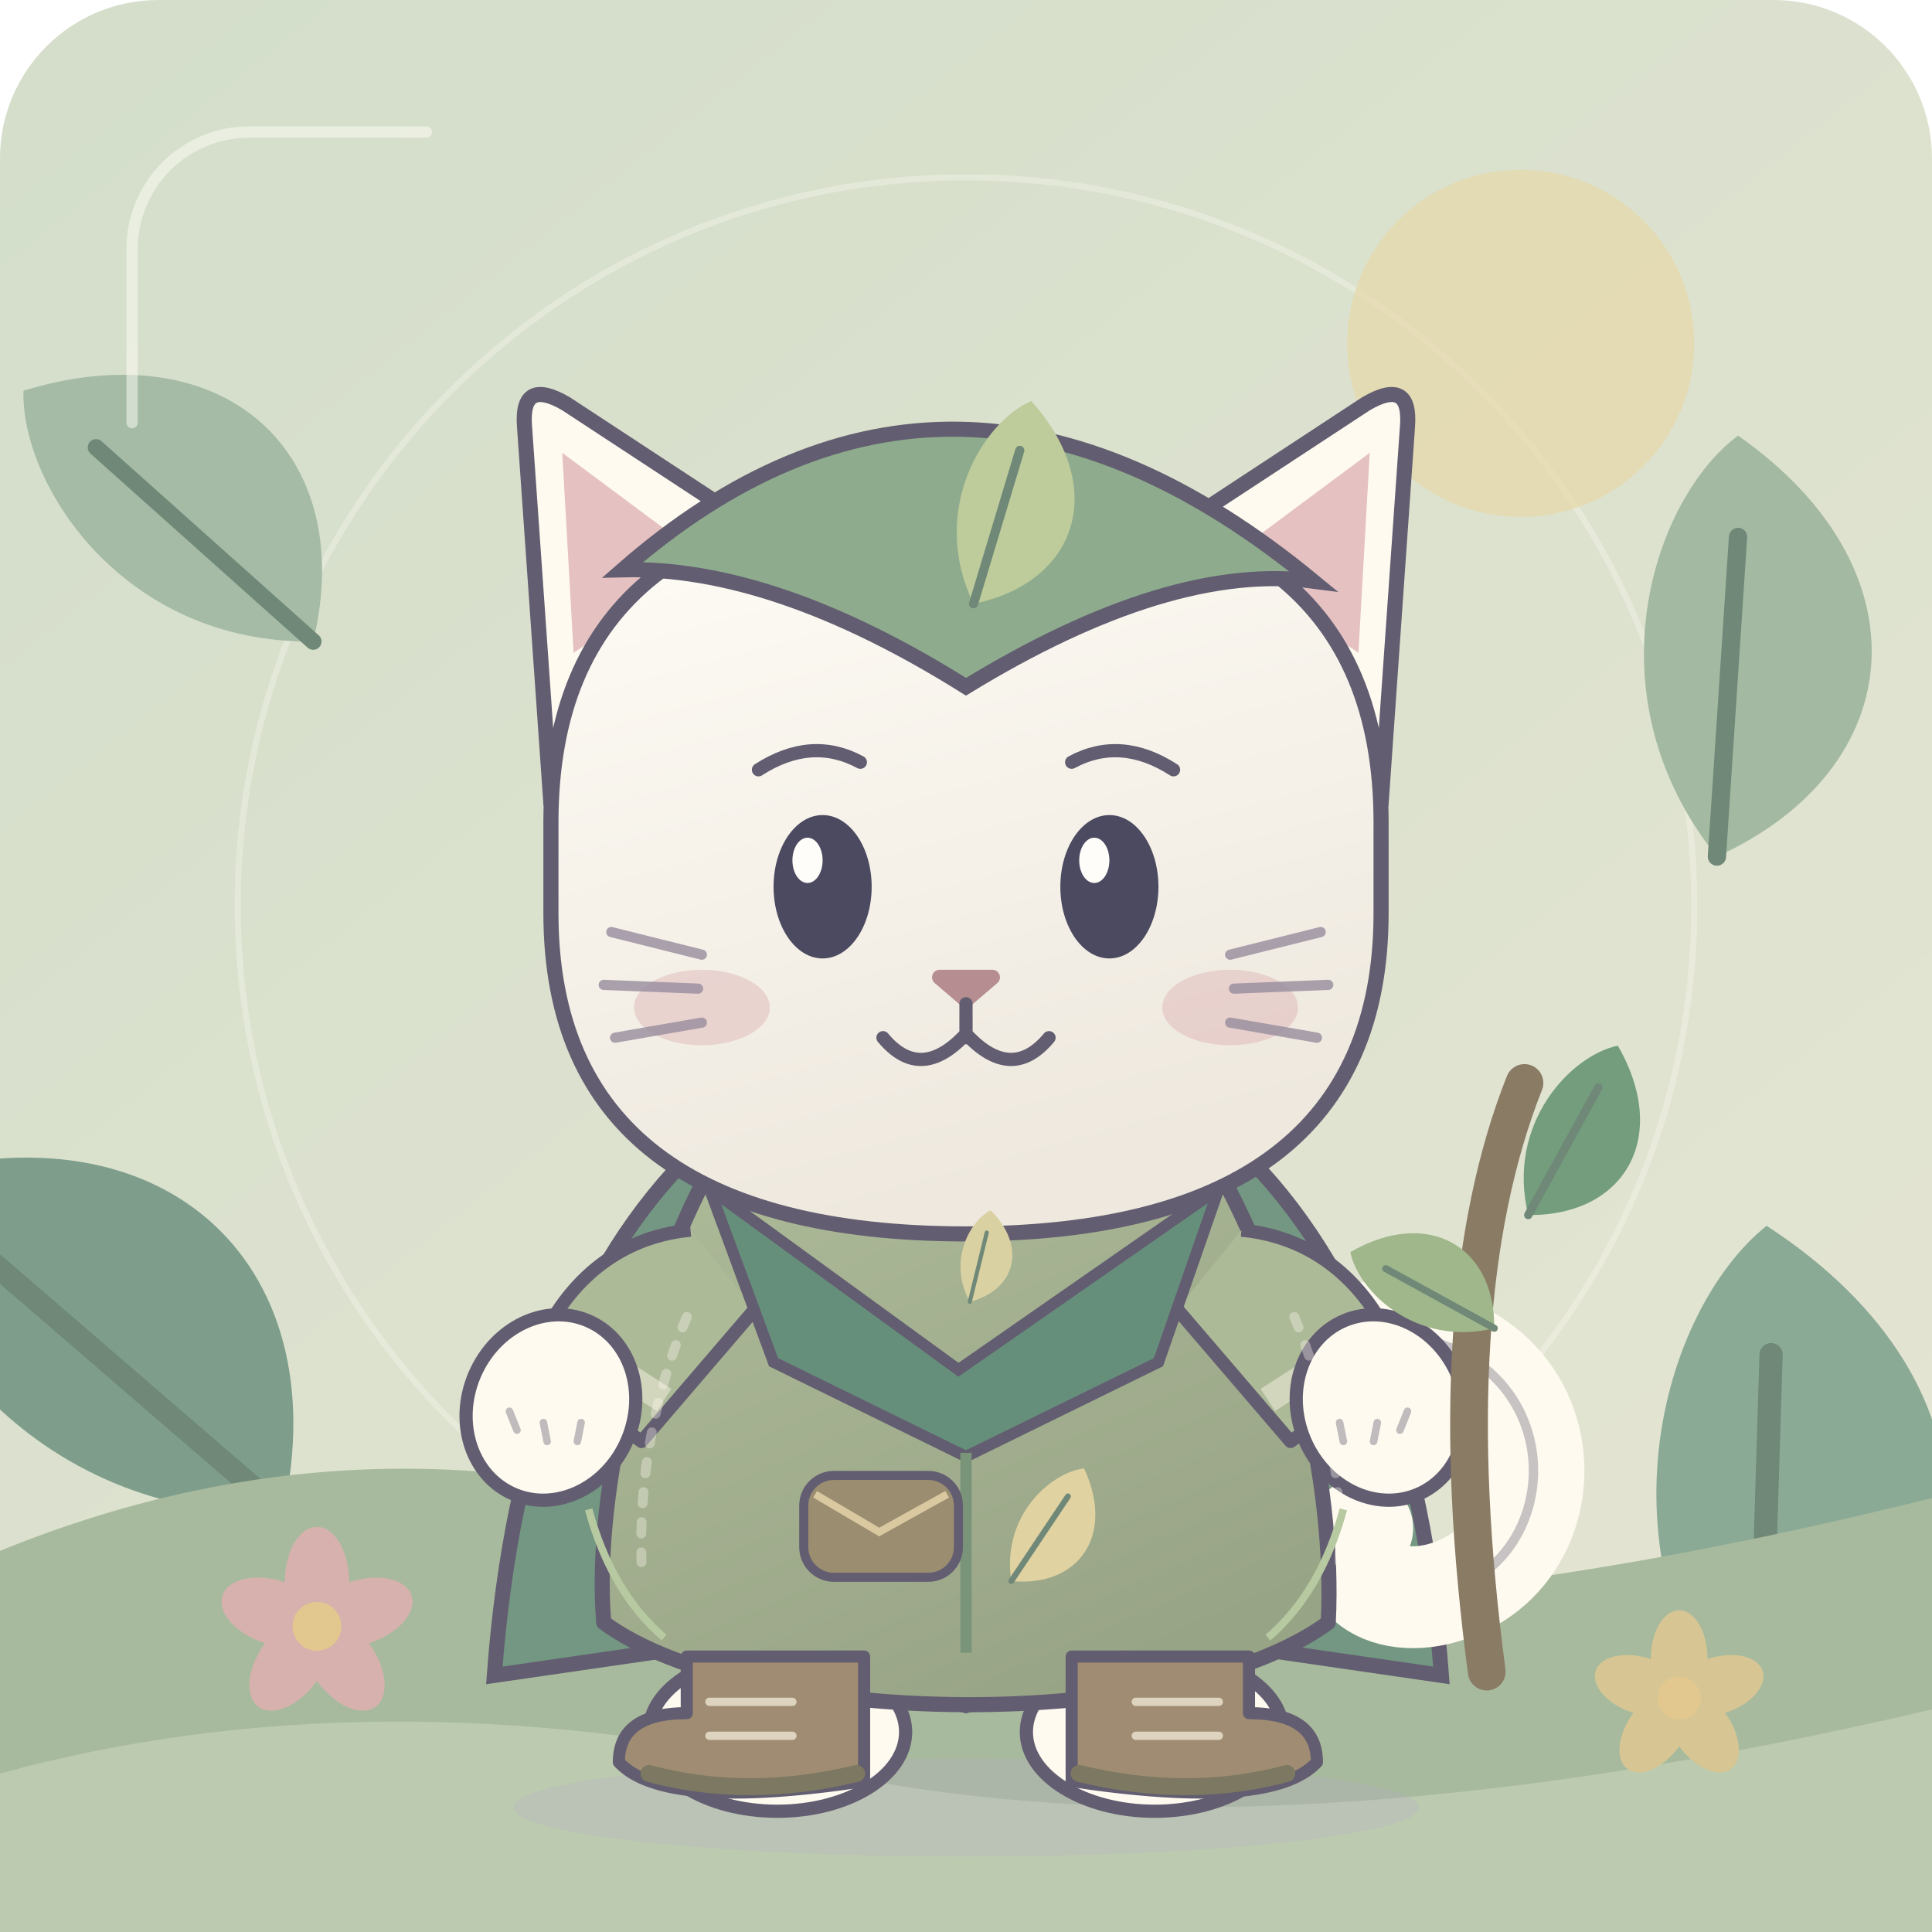
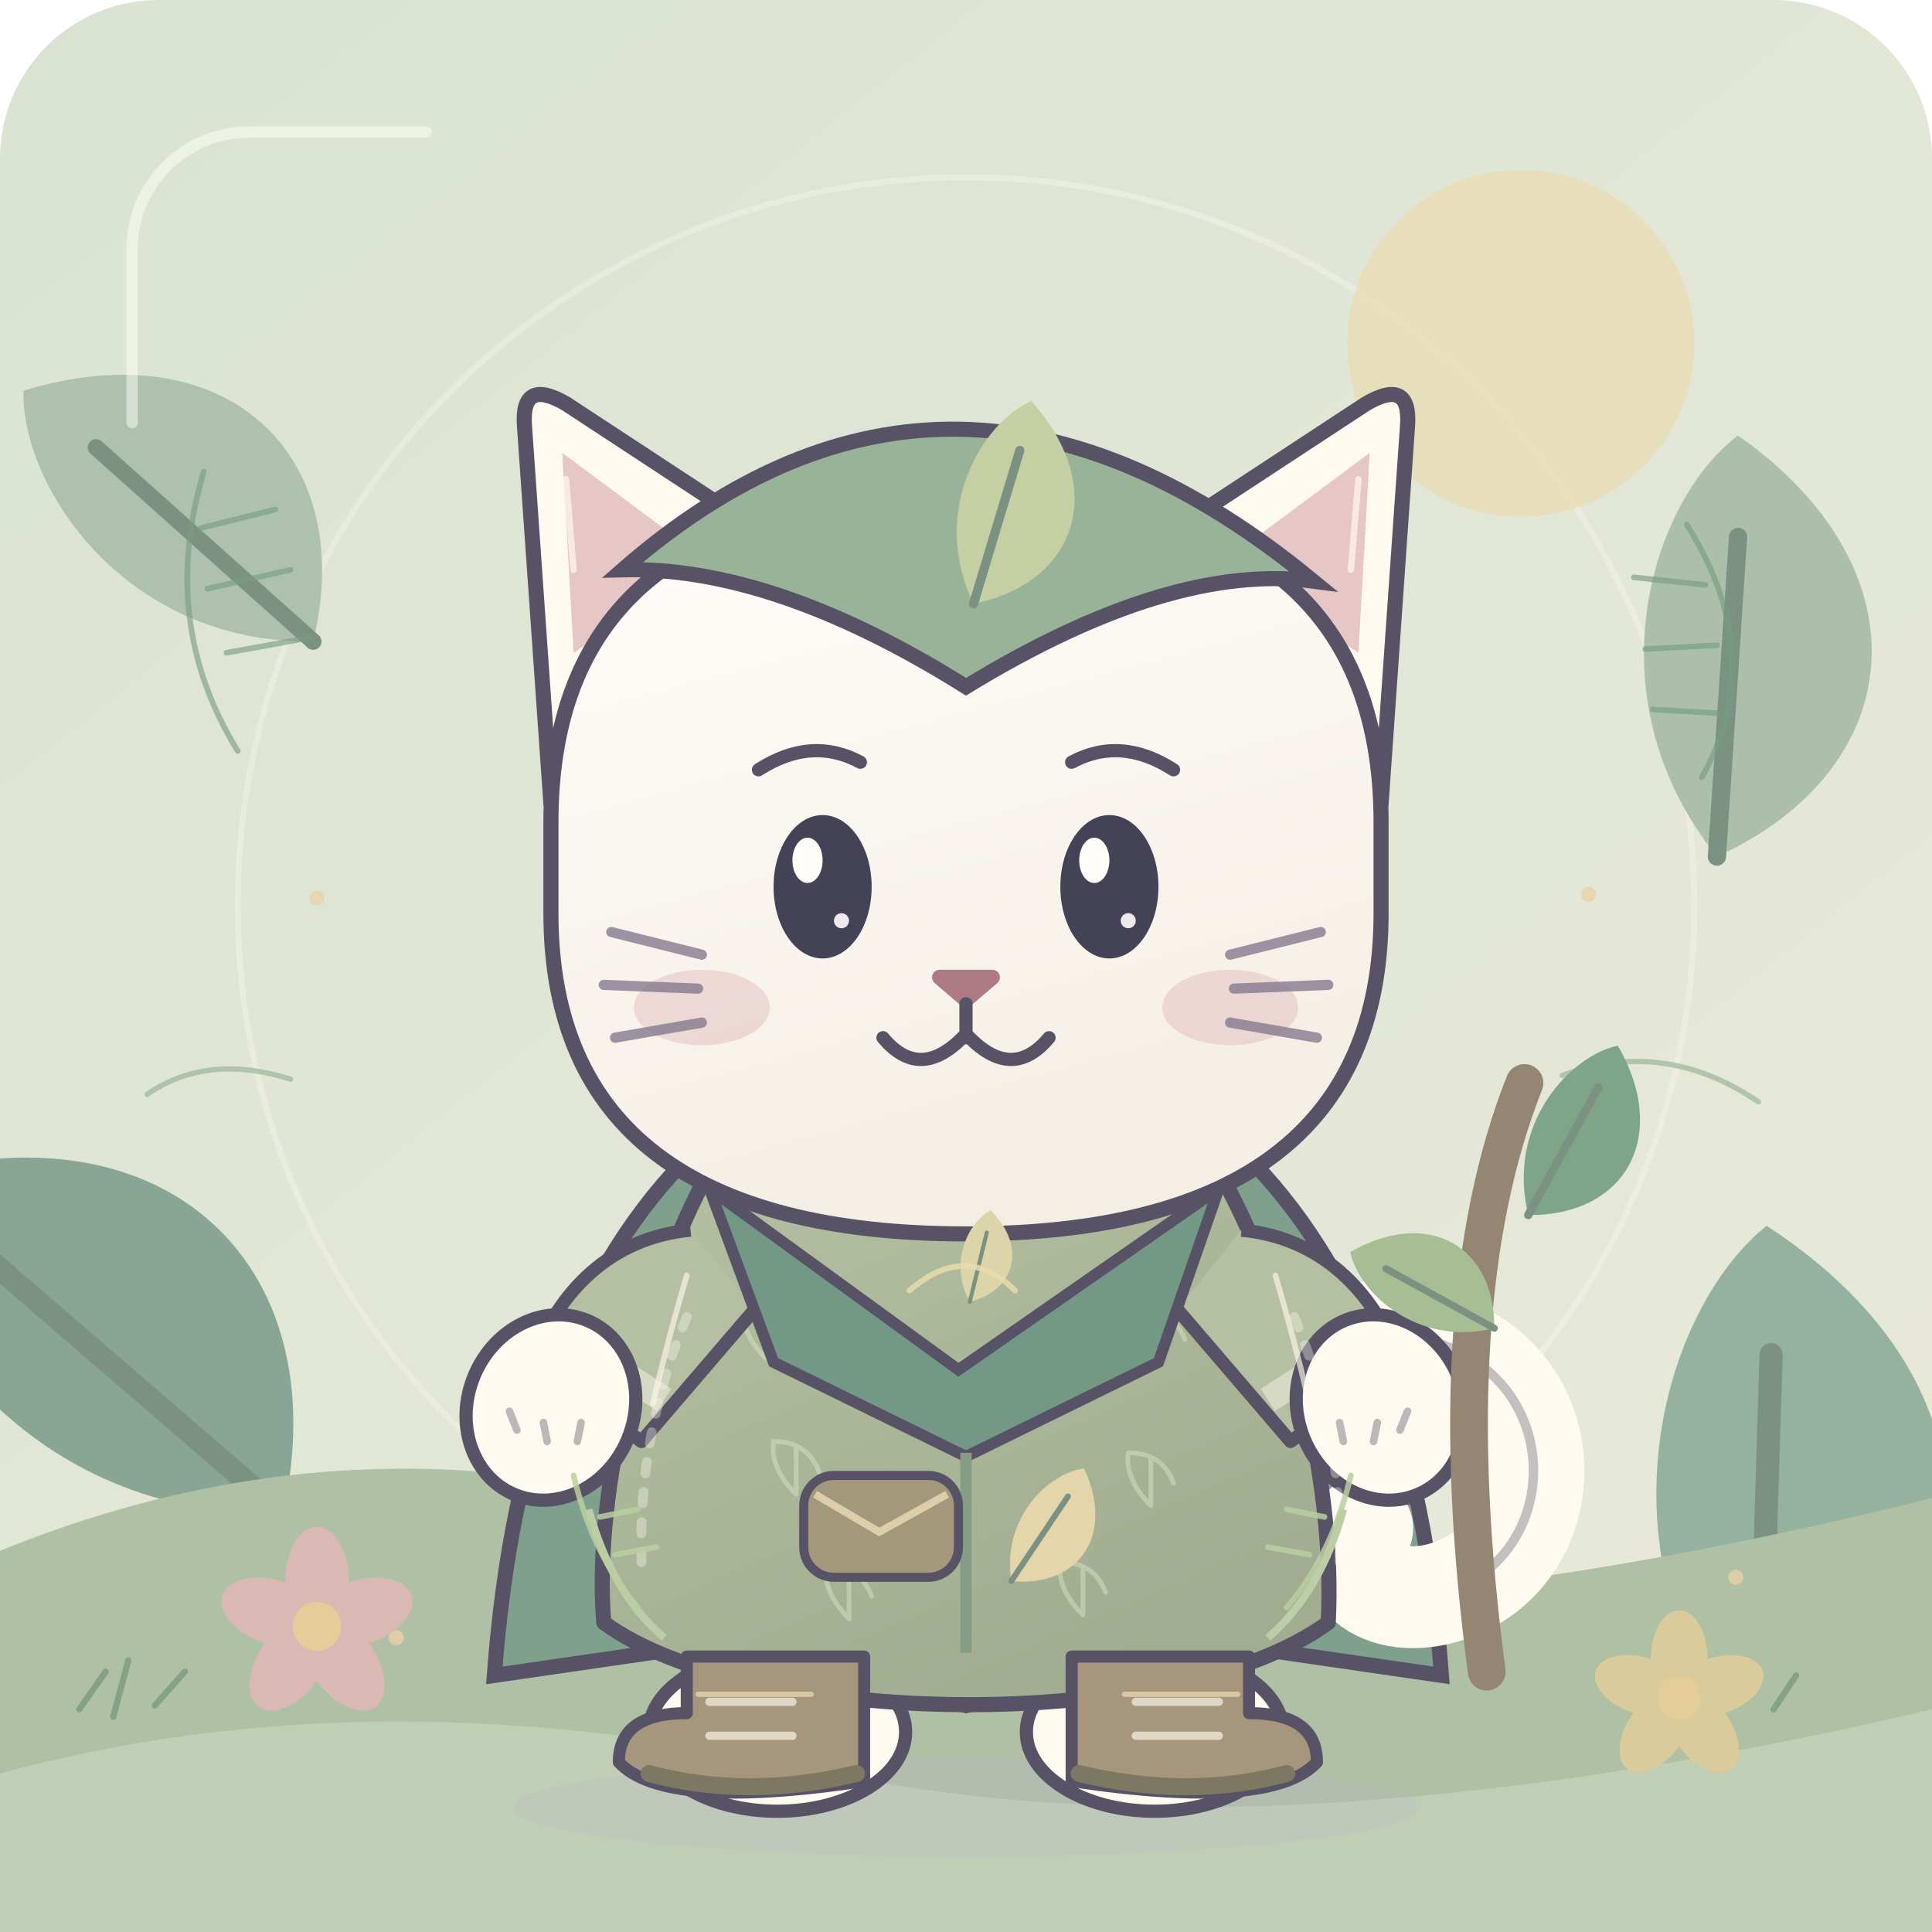
<svg xmlns="http://www.w3.org/2000/svg" width="512" height="512" viewBox="0 0 512 512" role="img" aria-labelledby="title">
  <defs>
    <linearGradient id="bg" x2=".8" y2="1">
-       <stop stop-color="#d3deca" />
-       <stop offset="1" stop-color="#e4e5d2" />
+       <stop stop-color="#dae3d2" />
+       <stop offset="1" stop-color="#e8e9d9" />
    </linearGradient>
    <linearGradient id="fur" x2=".3" y2="1">
-       <stop stop-color="#fffdf7" />
-       <stop offset="1" stop-color="#eee8de" />
+       <stop stop-color="#fffefa" />
+       <stop offset="1" stop-color="#f4eee5" />
    </linearGradient>
    <linearGradient id="shine" x2="1" y2="1">
      <stop stop-color="#fff" stop-opacity=".7" />
      <stop offset="1" stop-color="#fff" stop-opacity="0" />
    </linearGradient>
  </defs>
  <rect width="512" height="512" rx="42" fill="url(#bg)" />
  <circle cx="256" cy="240" r="193" fill="none" stroke="#fffdf6" stroke-width="1.6" opacity=".3" />
-   <circle cx="403" cy="91" r="46" fill="#e7d9aa" opacity=".7" />
+   <circle cx="403" cy="91" r="46" fill="#e9dcb1" opacity=".7" />
  <g transform="translate(83 170) rotate(-17) scale(2)">
-     <path d="M0 0C-24-7-31-31-27-43 1-43 13-22 0 0Z" fill="#a5bba6" />
-     <path d="M0 0-20-33" fill="none" stroke="#6f8877" stroke-width="2.2" stroke-linecap="round" />
+     <path d="M0 0C-24-7-31-31-27-43 1-43 13-22 0 0Z" fill="#adc1ae" />
+     <path d="M0 0-20-33" fill="none" stroke="#7b9283" stroke-width="2.2" stroke-linecap="round" />
  </g>
  <g transform="translate(455 227) rotate(35) scale(2.2)">
-     <path d="M0 0C-24-7-31-31-27-43 1-43 13-22 0 0Z" fill="#a4b9a2" />
-     <path d="M0 0-20-33" fill="none" stroke="#6f8877" stroke-width="2.2" stroke-linecap="round" />
+     <path d="M0 0C-24-7-31-31-27-43 1-43 13-22 0 0Z" fill="#acbfaa" />
+     <path d="M0 0-20-33" fill="none" stroke="#7b9283" stroke-width="2.2" stroke-linecap="round" />
  </g>
  <g transform="translate(75 401) rotate(-18) scale(2.7)">
-     <path d="M0 0C-24-7-31-31-27-43 1-43 13-22 0 0Z" fill="#7e9d8b" />
-     <path d="M0 0-20-33" fill="none" stroke="#6f8877" stroke-width="2.2" stroke-linecap="round" />
+     <path d="M0 0C-24-7-31-31-27-43 1-43 13-22 0 0Z" fill="#89a595" />
+     <path d="M0 0-20-33" fill="none" stroke="#7b9283" stroke-width="2.2" stroke-linecap="round" />
  </g>
  <g transform="translate(466 467) rotate(33) scale(2.8)">
-     <path d="M0 0C-24-7-31-31-27-43 1-43 13-22 0 0Z" fill="#8baa96" />
-     <path d="M0 0-20-33" fill="none" stroke="#6f8877" stroke-width="2.2" stroke-linecap="round" />
+     <path d="M0 0C-24-7-31-31-27-43 1-43 13-22 0 0Z" fill="#95b19f" />
+     <path d="M0 0-20-33" fill="none" stroke="#7b9283" stroke-width="2.2" stroke-linecap="round" />
  </g>
  <g transform="translate(103 484) rotate(-46) scale(1.7)">
-     <path d="M0 0C-24-7-31-31-27-43 1-43 13-22 0 0Z" fill="#b6c49d" />
-     <path d="M0 0-20-33" fill="none" stroke="#6f8877" stroke-width="2.2" stroke-linecap="round" />
+     <path d="M0 0C-24-7-31-31-27-43 1-43 13-22 0 0Z" fill="#bcc9a5" />
+     <path d="M0 0-20-33" fill="none" stroke="#7b9283" stroke-width="2.2" stroke-linecap="round" />
  </g>
-   <path d="M0 411Q103 369 207 408T512 397V512H0Z" fill="#a8ba9d" />
+   <path d="M0 411Q103 369 207 408T512 397V512H0Z" fill="#afc0a5" />
  <path d="M0 470Q99 443 216 469T512 453V512H0Z" fill="#fffdf4" opacity=".23" />
-   <ellipse cx="256" cy="479" rx="120" ry="13" fill="#b6abc7" opacity=".25" />
+   <g>
+     <path d="M54 125q-12 40 9 74m-10-59 20-5m-18 21 22-5m-17 22 22-4" fill="none" stroke="#779c7f" stroke-width="1.5" opacity="0.62" stroke-linecap="round" stroke-linejoin="round" />
+     <path d="M447 139q22 35 4 67m1-51-19-2m22 18-19 1m19 17-17-1" fill="none" stroke="#779c7f" stroke-width="1.5" opacity="0.65" stroke-linecap="round" stroke-linejoin="round" />
+     <path d="M21 453l7-10m2 12 4-15m7 12 8-9m397 11 3-14m7 13 8-12m6 12 6-9" fill="none" stroke="#729679" stroke-width="1.65" opacity="0.7" stroke-linecap="round" stroke-linejoin="round" />
+     <path d="M39 290q16-11 38-4m337-1q27-10 52 7" fill="none" stroke="#8eae8c" stroke-width="1.4" opacity="0.6" stroke-linecap="round" stroke-linejoin="round" />
+     <circle cx="84" cy="238" r="2" fill="#e9d2a7" opacity="0.8" />
+     <circle cx="421" cy="237" r="2" fill="#e9d2a7" opacity="0.8" />
+     <circle cx="105" cy="434" r="2" fill="#e9d2a7" opacity="0.8" />
+     <circle cx="460" cy="418" r="2" fill="#e9d2a7" opacity="0.8" />
+   </g>
+   <ellipse cx="256" cy="479" rx="120" ry="13" fill="#bcb2cc" opacity=".25" />
  <defs>
    <linearGradient id="coat" x2=".6" y2="1">
-       <stop stop-color="#adba98" />
-       <stop offset="1" stop-color="#98a486" />
+       <stop stop-color="#b4c0a1" />
+       <stop offset="1" stop-color="#a1ac90" />
    </linearGradient>
  </defs>
-   <path d="M184 305q-46 45-53 139l62-9 63 17 64-17 62 9q-7-94-53-139Z" fill="#739782" stroke="#625d70" stroke-width="4" />
+   <path d="M184 305q-46 45-53 139l62-9 63 17 64-17 62 9q-7-94-53-139Z" fill="#7fa08d" stroke="#575266" stroke-width="4" />
  <path d="M332 359c78-26 91 44 56 61-19 9-35-2-27-15" fill="none" stroke="#fffaf0" stroke-width="27" stroke-linecap="round" />
-   <path d="M332 359c78-26 91 44 56 61" fill="none" stroke="#625d70" stroke-width="2.5" stroke-linecap="round" opacity=".35" />
-   <ellipse cx="206" cy="459" rx="34" ry="21" fill="#fffaf0" stroke="#625d70" stroke-width="3.5" />
-   <ellipse cx="306" cy="459" rx="34" ry="21" fill="#fffaf0" stroke="#625d70" stroke-width="3.5" />
-   <path d="M186 314c-15 29-29 80-26 116 38 28 151 30 192 0 2-39-11-86-27-116Z" fill="url(#coat)" stroke="#625d70" stroke-width="4" stroke-linejoin="round" />
-   <path d="M183 326c-21 2-35 16-42 35l29 21 30-35m129-21c21 2 35 16 42 35l-29 21-30-35" fill="#adba98" stroke="#625d70" stroke-width="3.5" stroke-linejoin="round" />
-   <path d="m145 351 31 20m160 0 31-20" stroke="#fff8ec" stroke-width="7" opacity=".45" />
-   <ellipse cx="146" cy="373" rx="22" ry="25" transform="rotate(23 146 373)" fill="#fffaf0" stroke="#625d70" stroke-width="3.5" />
-   <ellipse cx="366" cy="373" rx="22" ry="25" transform="rotate(-23 366 373)" fill="#fffaf0" stroke="#625d70" stroke-width="3.5" />
-   <path d="m135 374 2 5m7-2 1 5m9-5-1 5m202-5 1 5m9-5-1 5m9-8-2 5M193 460h24m79 0h23" stroke="#625d70" stroke-width="2" opacity=".4" stroke-linecap="round" />
+   <path d="M332 359c78-26 91 44 56 61" fill="none" stroke="#575266" stroke-width="2.5" stroke-linecap="round" opacity=".35" />
+   <ellipse cx="206" cy="459" rx="34" ry="21" fill="#fffaf0" stroke="#575266" stroke-width="3.5" />
+   <ellipse cx="306" cy="459" rx="34" ry="21" fill="#fffaf0" stroke="#575266" stroke-width="3.5" />
+   <path d="M186 314c-15 29-29 80-26 116 38 28 151 30 192 0 2-39-11-86-27-116Z" fill="url(#coat)" stroke="#575266" stroke-width="4" stroke-linejoin="round" />
+   <defs>
+     <clipPath id="fabric-panel">
+       <path d="M186 314c-15 29-29 80-26 116 38 28 151 30 192 0 2-39-11-86-27-116Z" />
+     </clipPath>
+   </defs>
+   <g clip-path="url(#fabric-panel)">
+     <path d="M203 360q-7-7-6-14 9 0 12 8m-6 6v-12" fill="none" stroke="#d4e3bf" stroke-width="1.25" opacity="0.52" stroke-linecap="round" stroke-linejoin="round" />
+     <path d="M308 361q-7-7-6-14 9 0 12 8m-6 6v-12" fill="none" stroke="#d4e3bf" stroke-width="1.25" opacity="0.52" stroke-linecap="round" stroke-linejoin="round" />
+     <path d="M211 396q-7-7-6-14 9 0 12 8m-6 6v-12" fill="none" stroke="#d4e3bf" stroke-width="1.25" opacity="0.52" stroke-linecap="round" stroke-linejoin="round" />
+     <path d="M305 399q-7-7-6-14 9 0 12 8m-6 6v-12" fill="none" stroke="#d4e3bf" stroke-width="1.25" opacity="0.52" stroke-linecap="round" stroke-linejoin="round" />
+     <path d="M225 429q-7-7-6-14 9 0 12 8m-6 6v-12" fill="none" stroke="#d4e3bf" stroke-width="1.25" opacity="0.52" stroke-linecap="round" stroke-linejoin="round" />
+     <path d="M287 428q-7-7-6-14 9 0 12 8m-6 6v-12" fill="none" stroke="#d4e3bf" stroke-width="1.25" opacity="0.52" stroke-linecap="round" stroke-linejoin="round" />
+   </g>
+   <path d="M183 326c-21 2-35 16-42 35l29 21 30-35m129-21c21 2 35 16 42 35l-29 21-30-35" fill="#b4c0a1" stroke="#575266" stroke-width="3.5" stroke-linejoin="round" />
+   <path d="m145 351 31 20m160 0 31-20" stroke="#fff9ee" stroke-width="7" opacity=".45" />
+   <ellipse cx="146" cy="373" rx="22" ry="25" transform="rotate(23 146 373)" fill="#fffaf0" stroke="#575266" stroke-width="3.5" />
+   <ellipse cx="366" cy="373" rx="22" ry="25" transform="rotate(-23 366 373)" fill="#fffaf0" stroke="#575266" stroke-width="3.5" />
+   <path d="m135 374 2 5m7-2 1 5m9-5-1 5m202-5 1 5m9-5-1 5m9-8-2 5M193 460h24m79 0h23" stroke="#575266" stroke-width="2" opacity=".4" stroke-linecap="round" />
  <path d="M182 349q-13 31-12 65m173-65q13 31 12 65" fill="none" stroke="#fffaf0" stroke-width="2.6" opacity=".35" stroke-dasharray="3 5" stroke-linecap="round" />
-   <path d="m188 315 66 48 69-48-16 46-51 25-51-25Z" fill="#668f7b" stroke="#625d70" stroke-width="3" />
-   <path d="M256 385v53" stroke="#7a9479" stroke-width="3" />
+   <path d="m188 315 66 48 69-48-16 46-51 25-51-25Z" fill="#739986" stroke="#575266" stroke-width="3" />
+   <path d="M256 385v53" stroke="#859d84" stroke-width="3" />
  <g transform="translate(268 419) rotate(65) scale(0.7)">
-     <path d="M0 0C-24-7-31-31-27-43 1-43 13-22 0 0Z" fill="#e1d2a2" />
-     <path d="M0 0-20-33" fill="none" stroke="#6f8877" stroke-width="2.2" stroke-linecap="round" />
+     <path d="M0 0C-24-7-31-31-27-43 1-43 13-22 0 0Z" fill="#e4d6aa" />
+     <path d="M0 0-20-33" fill="none" stroke="#7b9283" stroke-width="2.2" stroke-linecap="round" />
  </g>
-   <path d="M146 213 139 113q-1-13 11-6l64 42Z" fill="#fffaf0" stroke="#625d70" stroke-width="4" stroke-linejoin="round" />
-   <path d="m298 149 64-42q12-7 11 6l-7 100Z" fill="#fffaf0" stroke="#625d70" stroke-width="4" stroke-linejoin="round" />
-   <path d="m152 173-3-53 39 29Z" fill="#d9a9ac" opacity=".68" />
-   <path d="m324 149 39-29-3 53Z" fill="#d9a9ac" opacity=".68" />
-   <path d="M146 218c0-58 36-87 110-87s110 29 110 87v24c0 57-38 85-110 85s-110-28-110-85Z" fill="url(#fur)" stroke="#625d70" stroke-width="4" />
-   <path d="m238 150 9 16 9-15 9 15 9-16" fill="none" stroke="#b8aec5" stroke-width="5" stroke-linecap="round" stroke-linejoin="round" opacity=".65" />
-   <path d="M201 204q14-9 27-2m56 0q13-7 27 2" fill="none" stroke="#625d70" stroke-width="3.5" stroke-linecap="round" />
-   <ellipse cx="218" cy="235" rx="13" ry="19" fill="#4c4a60" />
-   <ellipse cx="294" cy="235" rx="13" ry="19" fill="#4c4a60" />
+   <path d="M146 213 139 113q-1-13 11-6l64 42Z" fill="#fffaf0" stroke="#575266" stroke-width="4" stroke-linejoin="round" />
+   <path d="m298 149 64-42q12-7 11 6l-7 100Z" fill="#fffaf0" stroke="#575266" stroke-width="4" stroke-linejoin="round" />
+   <path d="m152 173-3-53 39 29Z" fill="#dcb0b3" opacity=".68" />
+   <path d="m324 149 39-29-3 53Z" fill="#dcb0b3" opacity=".68" />
+   <path d="M146 218c0-58 36-87 110-87s110 29 110 87v24c0 57-38 85-110 85s-110-28-110-85Z" fill="url(#fur)" stroke="#575266" stroke-width="4" />
+   <path d="m238 150 9 16 9-15 9 15 9-16" fill="none" stroke="#beb5ca" stroke-width="5" stroke-linecap="round" stroke-linejoin="round" opacity=".65" />
+   <path d="M201 204q14-9 27-2m56 0q13-7 27 2" fill="none" stroke="#575266" stroke-width="3.5" stroke-linecap="round" />
+   <ellipse cx="218" cy="235" rx="13" ry="19" fill="#444257" />
+   <ellipse cx="294" cy="235" rx="13" ry="19" fill="#444257" />
  <ellipse cx="214" cy="228" rx="4" ry="6" fill="#fffdf9" />
  <ellipse cx="290" cy="228" rx="4" ry="6" fill="#fffdf9" />
-   <ellipse cx="186" cy="267" rx="18" ry="10" fill="#d9a9ac" opacity=".4" />
-   <ellipse cx="326" cy="267" rx="18" ry="10" fill="#d9a9ac" opacity=".4" />
-   <path d="m249 259 7 6 7-6Z" fill="#b68d91" stroke="#b68d91" stroke-width="4" stroke-linejoin="round" />
-   <path d="M256 266v9m0-1q-12 13-22 1m22-1q12 13 22 1" fill="none" stroke="#625d70" stroke-width="3.5" stroke-linecap="round" />
-   <path d="m162 247 24 6m-26 8 25 1m-22 13 23-4m164-24-24 6m26 8-25 1m22 13-23-4" stroke="#978c9e" stroke-width="2.7" stroke-linecap="round" opacity=".8" />
-   <path d="M165 151q87-76 183 3-38-5-92 28-51-32-91-31Z" fill="#8eac8d" stroke="#625d70" stroke-width="4" />
+   <ellipse cx="186" cy="267" rx="18" ry="10" fill="#dcb0b3" opacity=".4" />
+   <ellipse cx="326" cy="267" rx="18" ry="10" fill="#dcb0b3" opacity=".4" />
+   <path d="m249 259 7 6 7-6Z" fill="#ae7b85" stroke="#ae7b85" stroke-width="4" stroke-linejoin="round" />
+   <path d="M256 266v9m0-1q-12 13-22 1m22-1q12 13 22 1" fill="none" stroke="#575266" stroke-width="3.5" stroke-linecap="round" />
+   <path d="m162 247 24 6m-26 8 25 1m-22 13 23-4m164-24-24 6m26 8-25 1m22 13-23-4" stroke="#85798e" stroke-width="2.7" stroke-linecap="round" opacity=".8" />
+   <path d="M165 151q87-76 183 3-38-5-92 28-51-32-91-31Z" fill="#98b397" stroke="#575266" stroke-width="4" />
  <g transform="translate(258 160) rotate(48) scale(1.1)">
-     <path d="M0 0C-24-7-31-31-27-43 1-43 13-22 0 0Z" fill="#becb9b" />
-     <path d="M0 0-20-33" fill="none" stroke="#6f8877" stroke-width="2.2" stroke-linecap="round" />
+     <path d="M0 0C-24-7-31-31-27-43 1-43 13-22 0 0Z" fill="#c4cfa4" />
+     <path d="M0 0-20-33" fill="none" stroke="#7b9283" stroke-width="2.2" stroke-linecap="round" />
  </g>
-   <path d="M404 287q-23 58-10 156" fill="none" stroke="#8a7b65" stroke-width="10" stroke-linecap="round" />
+   <path d="M404 287q-23 58-10 156" fill="none" stroke="#948672" stroke-width="10" stroke-linecap="round" />
  <g transform="translate(405 322) rotate(60) scale(1)">
-     <path d="M0 0C-24-7-31-31-27-43 1-43 13-22 0 0Z" fill="#739d7d" />
-     <path d="M0 0-20-33" fill="none" stroke="#6f8877" stroke-width="2.2" stroke-linecap="round" />
+     <path d="M0 0C-24-7-31-31-27-43 1-43 13-22 0 0Z" fill="#7fa588" />
+     <path d="M0 0-20-33" fill="none" stroke="#7b9283" stroke-width="2.2" stroke-linecap="round" />
  </g>
  <g transform="translate(396 352) rotate(-30) scale(0.85)">
-     <path d="M0 0C-24-7-31-31-27-43 1-43 13-22 0 0Z" fill="#9fb78a" />
-     <path d="M0 0-20-33" fill="none" stroke="#6f8877" stroke-width="2.2" stroke-linecap="round" />
+     <path d="M0 0C-24-7-31-31-27-43 1-43 13-22 0 0Z" fill="#a7bd94" />
+     <path d="M0 0-20-33" fill="none" stroke="#7b9283" stroke-width="2.2" stroke-linecap="round" />
  </g>
  <g>
-     <ellipse cx="84" cy="419.1" rx="8.5" ry="14.45" fill="#d7b1ad" transform="rotate(0 84 431)" />
-     <ellipse cx="84" cy="419.1" rx="8.5" ry="14.45" fill="#d7b1ad" transform="rotate(72 84 431)" />
-     <ellipse cx="84" cy="419.1" rx="8.5" ry="14.45" fill="#d7b1ad" transform="rotate(144 84 431)" />
-     <ellipse cx="84" cy="419.1" rx="8.5" ry="14.45" fill="#d7b1ad" transform="rotate(216 84 431)" />
-     <ellipse cx="84" cy="419.1" rx="8.5" ry="14.45" fill="#d7b1ad" transform="rotate(288 84 431)" />
-     <circle cx="84" cy="431" r="6.46" fill="#e2c88e" />
+     <ellipse cx="84" cy="419.1" rx="8.5" ry="14.45" fill="#dab8b4" transform="rotate(0 84 431)" />
+     <ellipse cx="84" cy="419.1" rx="8.5" ry="14.45" fill="#dab8b4" transform="rotate(72 84 431)" />
+     <ellipse cx="84" cy="419.1" rx="8.5" ry="14.45" fill="#dab8b4" transform="rotate(144 84 431)" />
+     <ellipse cx="84" cy="419.1" rx="8.5" ry="14.45" fill="#dab8b4" transform="rotate(216 84 431)" />
+     <ellipse cx="84" cy="419.1" rx="8.5" ry="14.45" fill="#dab8b4" transform="rotate(288 84 431)" />
+     <circle cx="84" cy="431" r="6.46" fill="#e4cd98" />
  </g>
  <g>
-     <ellipse cx="445" cy="439.5" rx="7.5" ry="12.75" fill="#d7c693" transform="rotate(0 445 450)" />
-     <ellipse cx="445" cy="439.5" rx="7.5" ry="12.75" fill="#d7c693" transform="rotate(72 445 450)" />
-     <ellipse cx="445" cy="439.5" rx="7.5" ry="12.75" fill="#d7c693" transform="rotate(144 445 450)" />
-     <ellipse cx="445" cy="439.5" rx="7.5" ry="12.75" fill="#d7c693" transform="rotate(216 445 450)" />
-     <ellipse cx="445" cy="439.5" rx="7.5" ry="12.75" fill="#d7c693" transform="rotate(288 445 450)" />
-     <circle cx="445" cy="450" r="5.7" fill="#e2c88e" />
+     <ellipse cx="445" cy="439.5" rx="7.5" ry="12.75" fill="#dacb9c" transform="rotate(0 445 450)" />
+     <ellipse cx="445" cy="439.5" rx="7.5" ry="12.75" fill="#dacb9c" transform="rotate(72 445 450)" />
+     <ellipse cx="445" cy="439.5" rx="7.5" ry="12.75" fill="#dacb9c" transform="rotate(144 445 450)" />
+     <ellipse cx="445" cy="439.5" rx="7.5" ry="12.75" fill="#dacb9c" transform="rotate(216 445 450)" />
+     <ellipse cx="445" cy="439.5" rx="7.5" ry="12.75" fill="#dacb9c" transform="rotate(288 445 450)" />
+     <circle cx="445" cy="450" r="5.7" fill="#e4cd98" />
  </g>
-   <path d="M182 439v15q-18 0-18 13 12 13 65 5v-33Zm102 0v33q53 8 65-5 0-13-18-13v-15Z" fill="#9f8c72" stroke="#625d70" stroke-width="3.2" stroke-linejoin="round" />
+   <path d="M182 439v15q-18 0-18 13 12 13 65 5v-33Zm102 0v33q53 8 65-5 0-13-18-13v-15Z" fill="#a7967e" stroke="#575266" stroke-width="3.2" stroke-linejoin="round" />
  <path d="M172 470q26 7 55 0m59 0q29 7 55 0" fill="none" stroke="#7c7861" stroke-width="4.5" stroke-linecap="round" />
-   <path d="M188 451h22m-22 9h22m91-9h22m-22 9h22" stroke="#f8f1df" stroke-width="2.2" opacity=".7" stroke-linecap="round" />
+   <path d="M188 451h22m-22 9h22m91-9h22m-22 9h22" stroke="#f9f2e2" stroke-width="2.2" opacity=".7" stroke-linecap="round" />
  <g transform="translate(257 345) rotate(45) scale(0.49)">
-     <path d="M0 0C-24-7-31-31-27-43 1-43 13-22 0 0Z" fill="#d9d1a2" />
-     <path d="M0 0-20-33" fill="none" stroke="#6f8877" stroke-width="2.2" stroke-linecap="round" />
+     <path d="M0 0C-24-7-31-31-27-43 1-43 13-22 0 0Z" fill="#dcd5aa" />
+     <path d="M0 0-20-33" fill="none" stroke="#7b9283" stroke-width="2.2" stroke-linecap="round" />
  </g>
-   <rect x="213" y="391" width="41" height="27" rx="8" fill="#9a8d70" stroke="#625d70" stroke-width="2.4" />
-   <path d="m216 396 17 10 18-10" fill="none" stroke="#dac8a0" stroke-width="2" />
-   <path d="M156 400q6 22 20 34m180-34q-6 22-20 34" fill="none" stroke="#b6c9a0" stroke-width="2" />
-   <path d="M35 112V66a31 31 0 0 1 31-31h47" fill="none" stroke="#fffdf7" stroke-width="3" opacity=".5" stroke-linecap="round" />
+   <rect x="213" y="391" width="41" height="27" rx="8" fill="#a3977c" stroke="#575266" stroke-width="2.4" />
+   <path d="m216 396 17 10 18-10" fill="none" stroke="#ddcda8" stroke-width="2" />
+   <path d="M156 400q6 22 20 34m180-34q-6 22-20 34" fill="none" stroke="#bccea8" stroke-width="2" />
+   <g>
+     <path d="m150 127 2 24m208-24-2 24" fill="none" stroke="#fff8ed" stroke-width="1.7" opacity="0.72" stroke-linecap="round" stroke-linejoin="round" />
+     <circle cx="223" cy="244" r="2" fill="#fffdf8" opacity="0.9" />
+     <circle cx="299" cy="244" r="2" fill="#fffdf8" opacity="0.9" />
+     <path d="M182 338q-5 17-9 34m165-34q5 17 9 34" fill="none" stroke="#fff8ea" stroke-width="1.5" opacity="0.65" stroke-linecap="round" stroke-linejoin="round" />
+   </g>
+   <g>
+     <path d="M152 391q5 21 17 35m-10-24 10-2m-6 12 11-2m184-19q-5 21-17 35m10-24-10-2m6 12-11-2" fill="none" stroke="#b9cf9f" stroke-width="1.5" opacity="0.85" stroke-linecap="round" stroke-linejoin="round" />
+     <path d="M241 342q15-13 28 0" fill="none" stroke="#e6dcad" stroke-width="1.5" opacity="0.85" stroke-linecap="round" stroke-linejoin="round" />
+     <path d="m185 449 30 0m83 0h30" fill="none" stroke="#e8d7ad" stroke-width="1.4" opacity="0.75" stroke-linecap="round" stroke-linejoin="round" />
+   </g>
+   <path d="M35 112V66a31 31 0 0 1 31-31h47" fill="none" stroke="#fffefa" stroke-width="3" opacity=".5" stroke-linecap="round" />
</svg>
